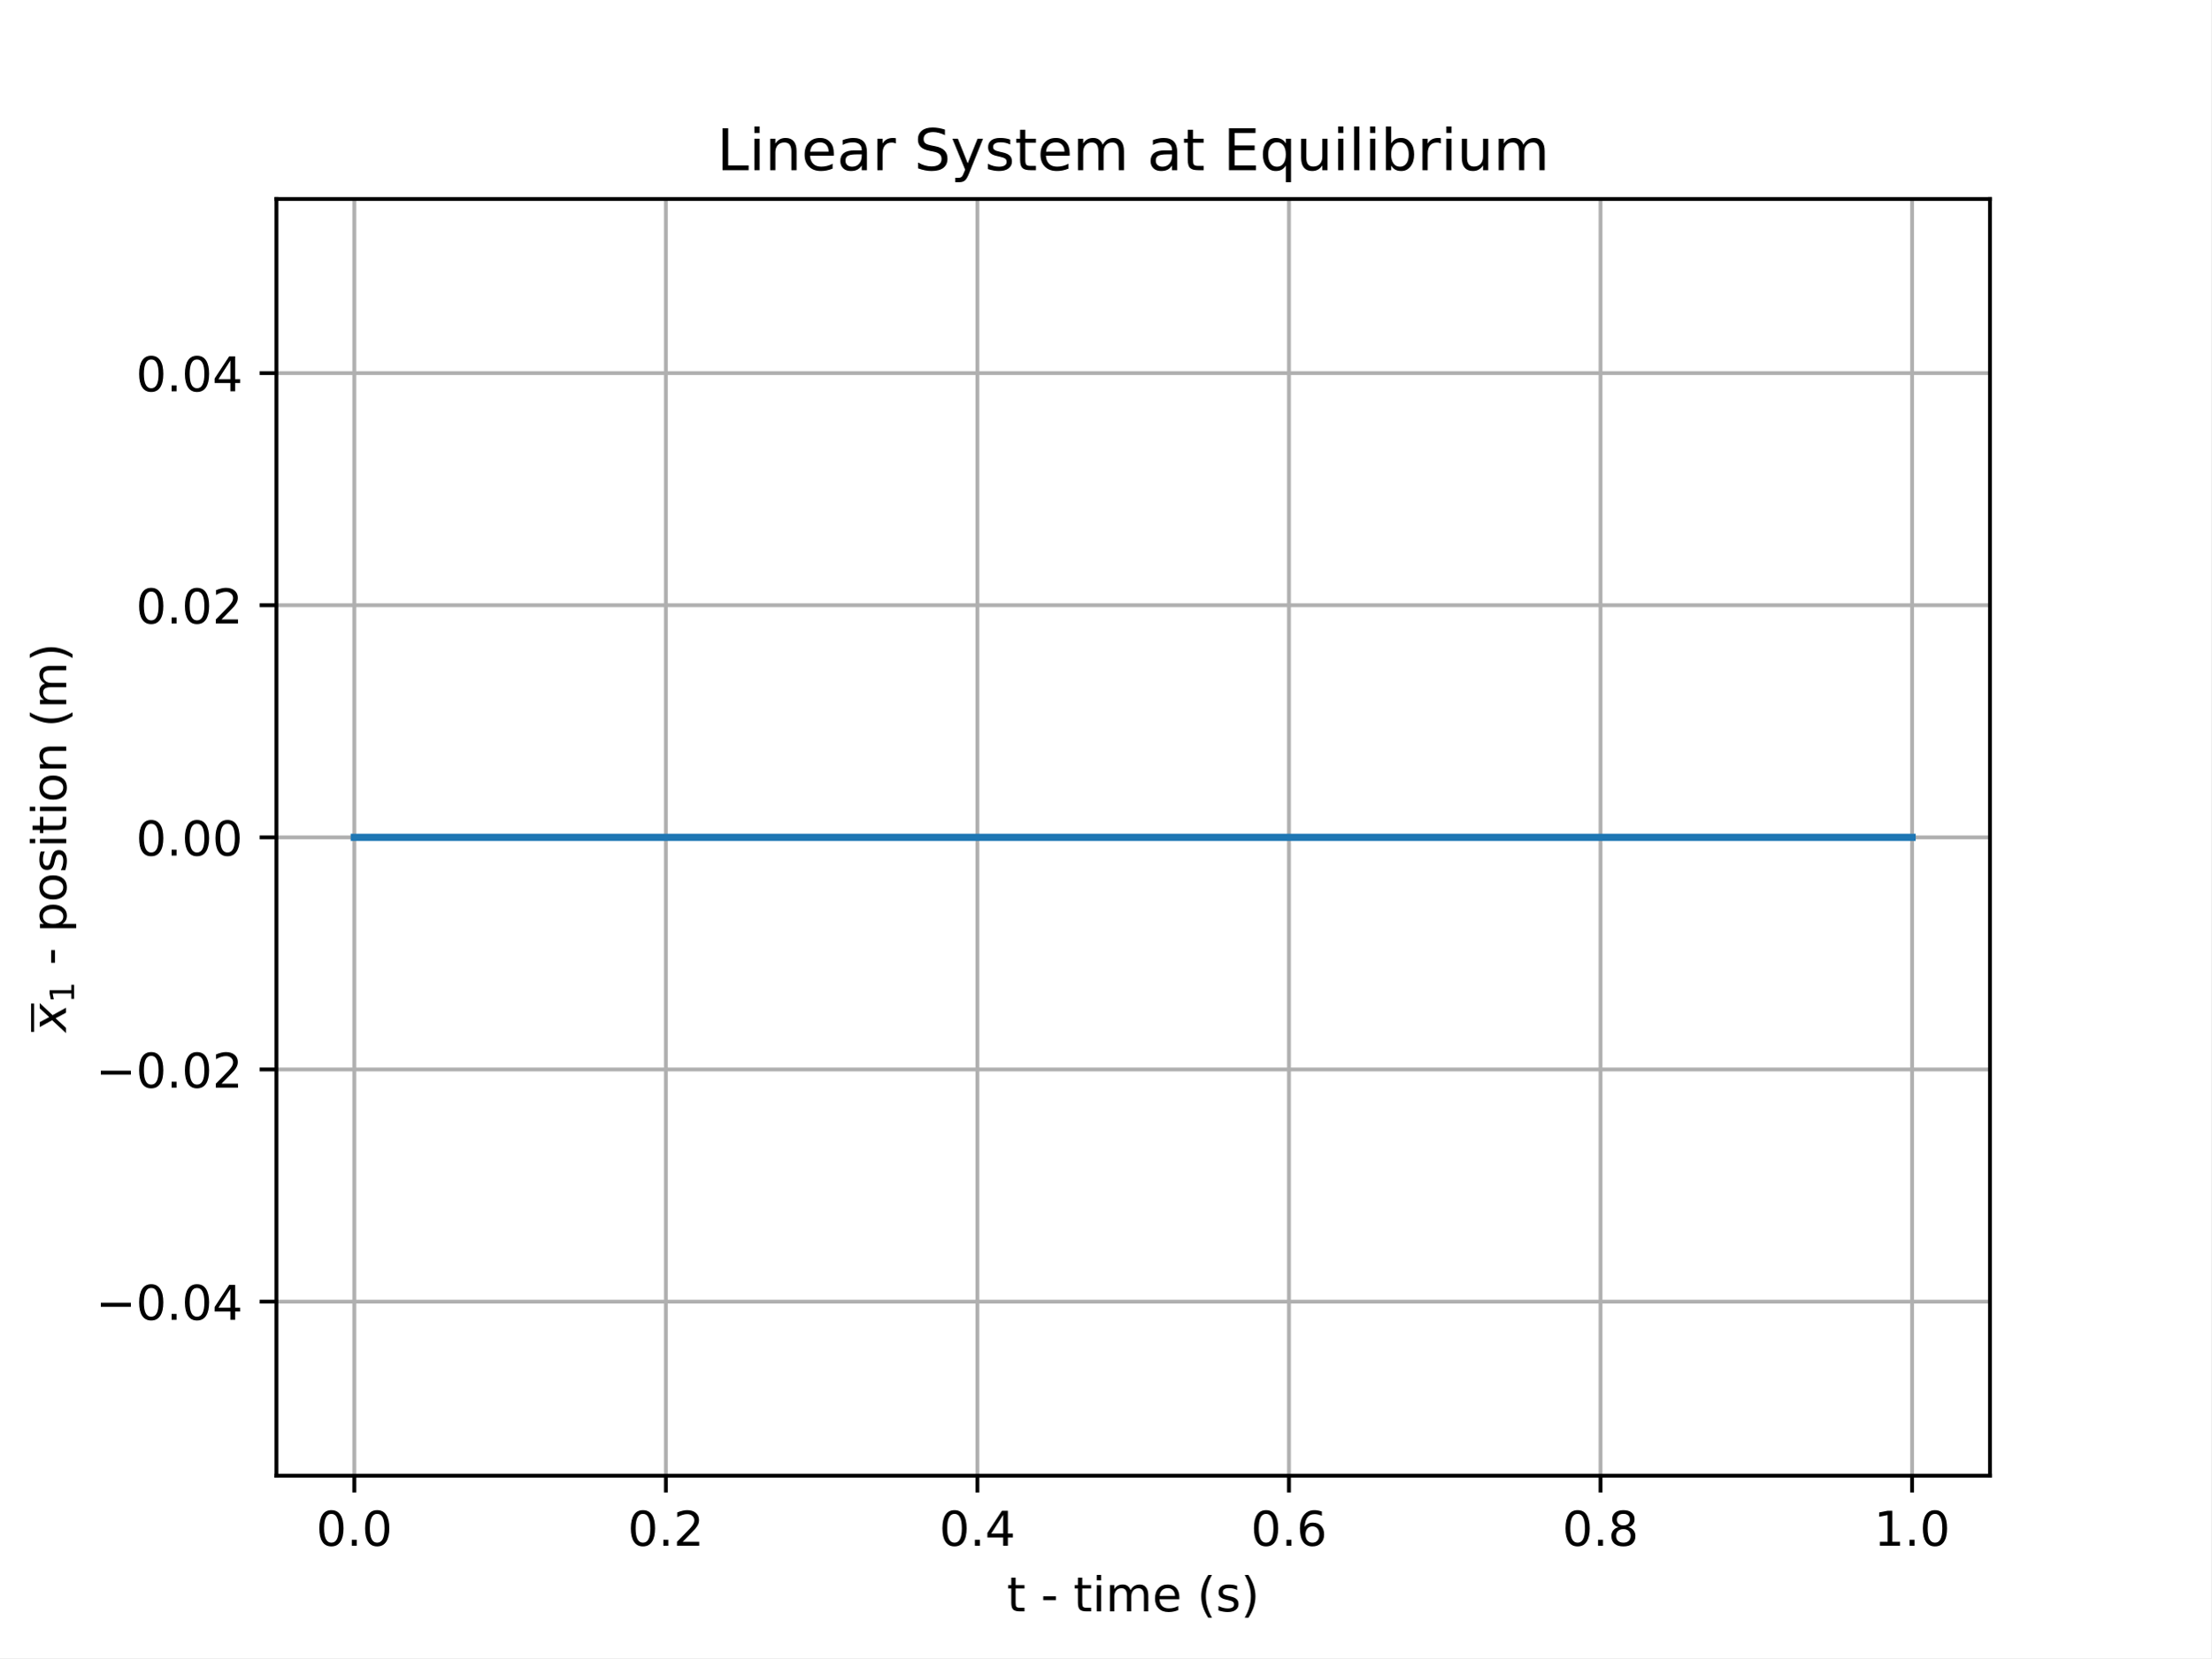
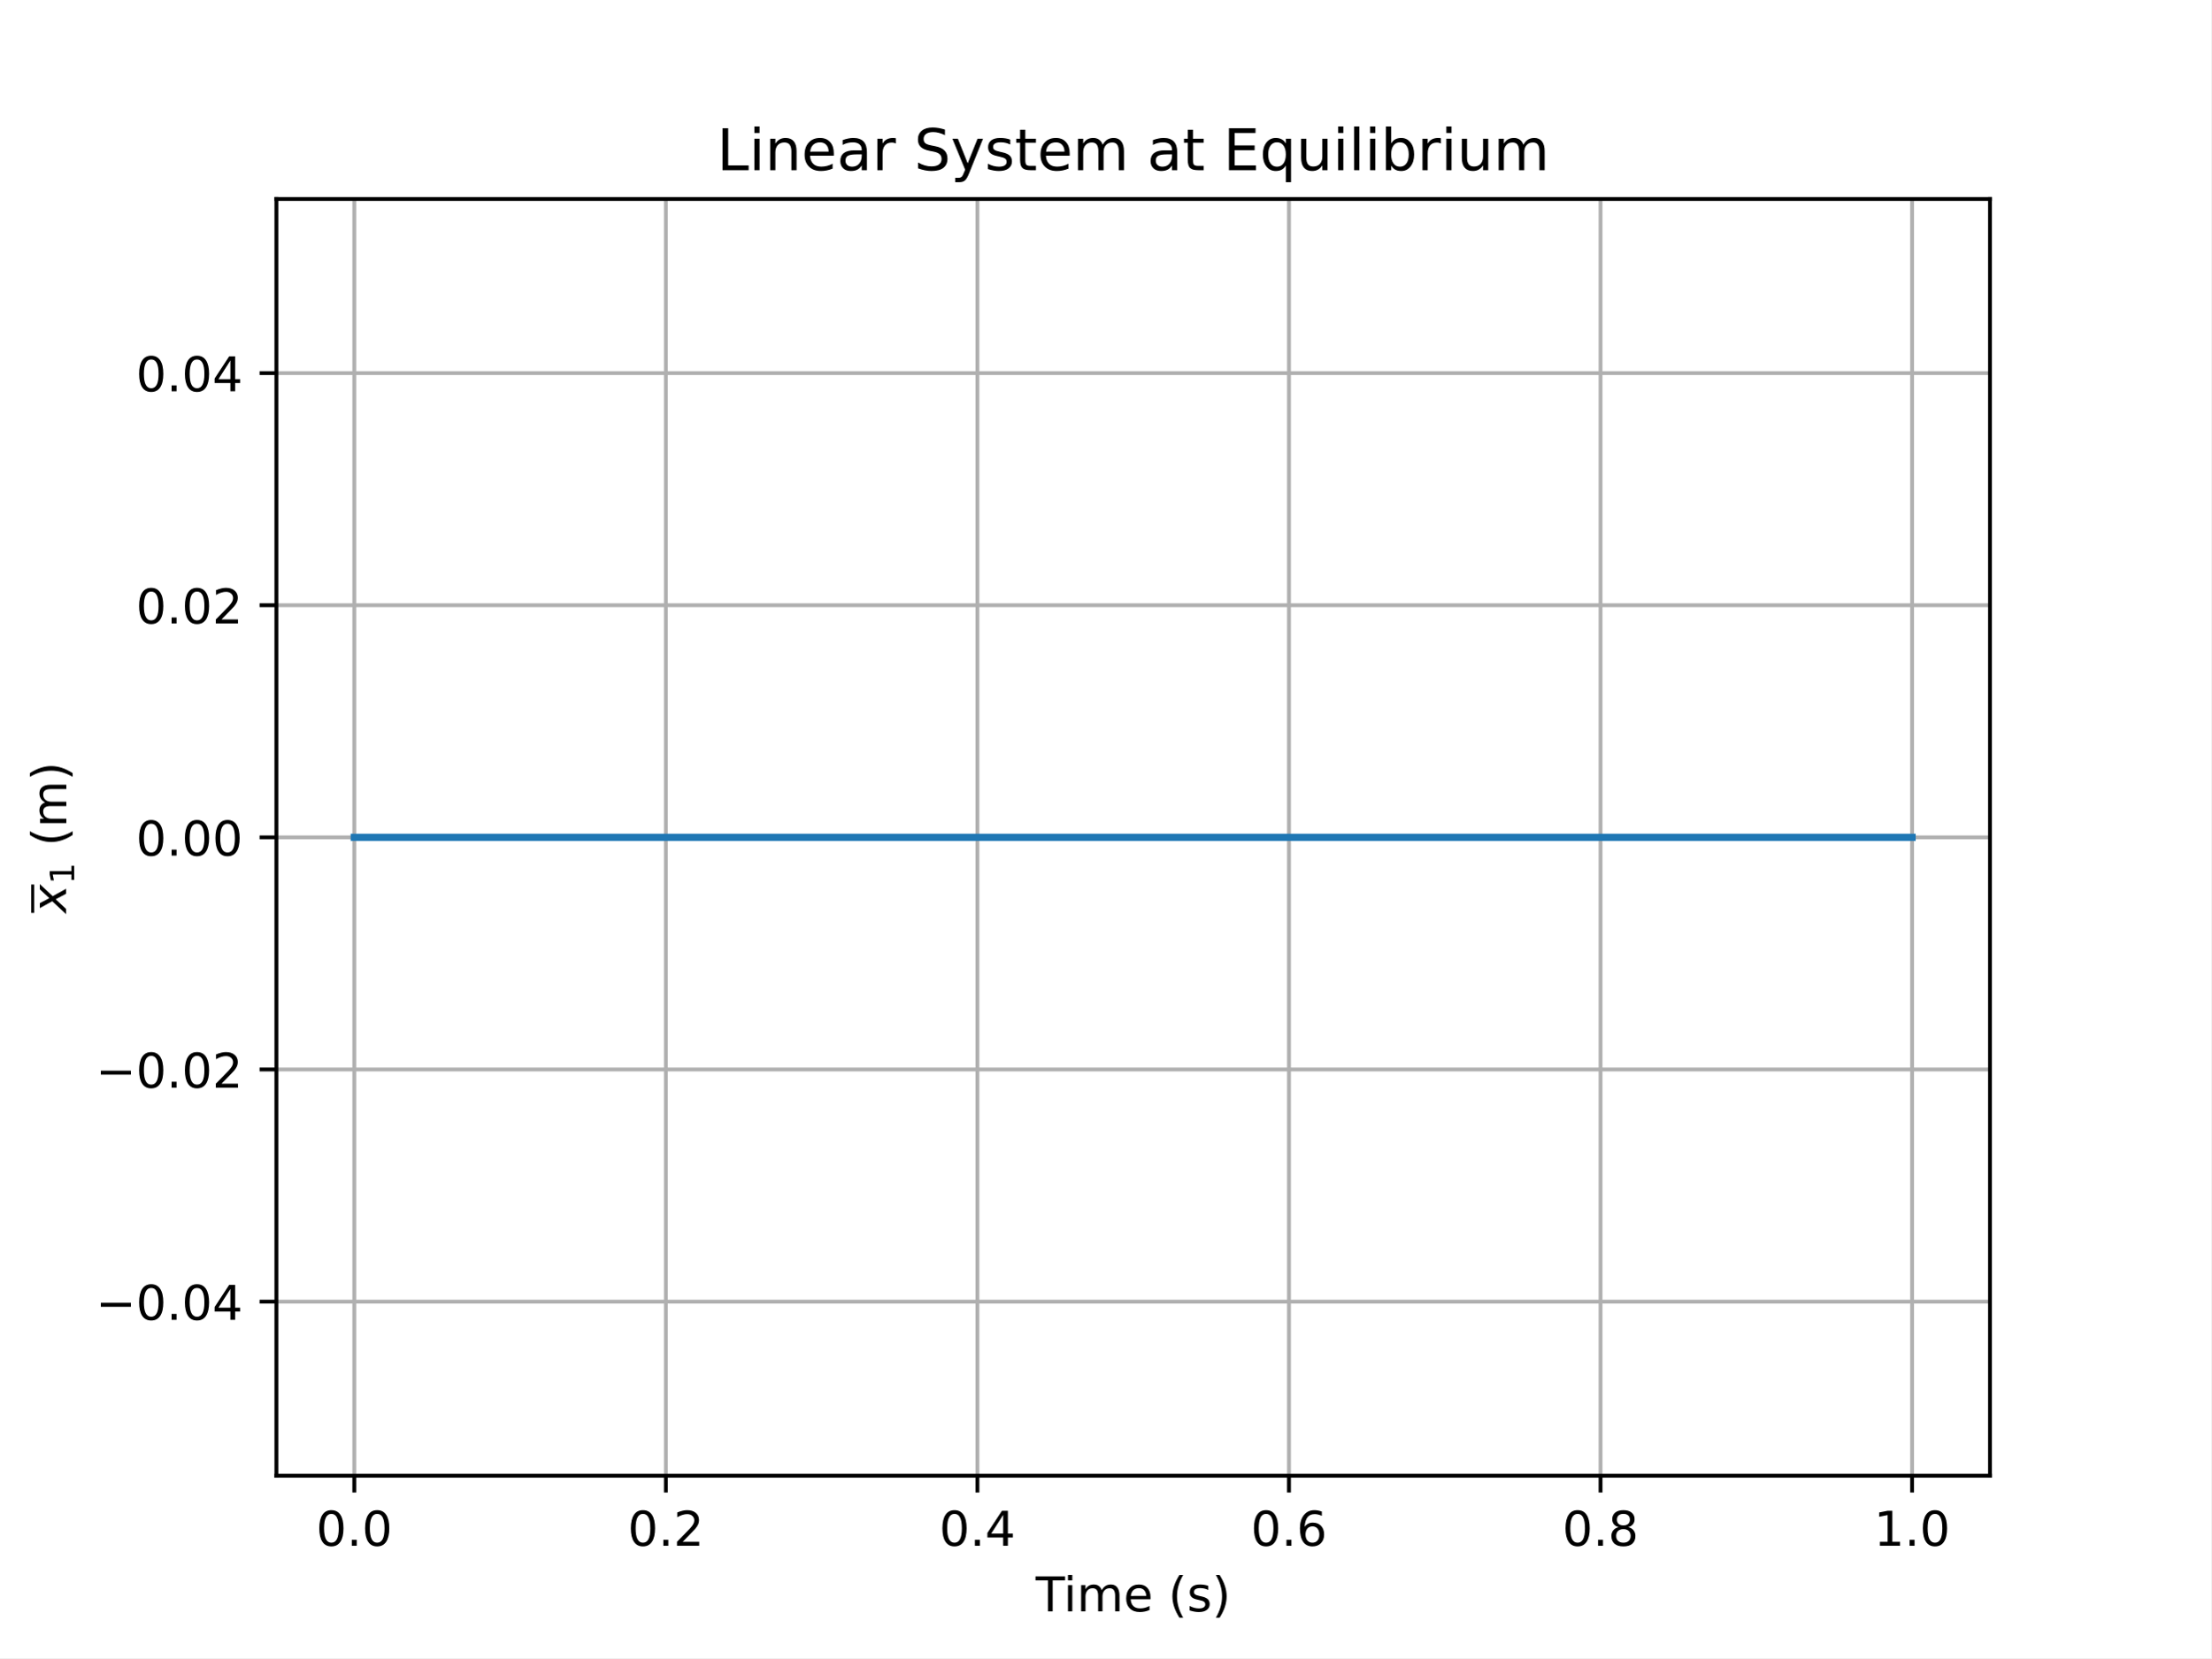
<svg xmlns="http://www.w3.org/2000/svg" xmlns:xlink="http://www.w3.org/1999/xlink" height="345.6pt" version="1.1" viewBox="0 0 460.8 345.6" width="460.8pt">
  <defs>
    <style type="text/css">*{stroke-linecap:butt;stroke-linejoin:round;}</style>
  </defs>
  <g id="figure_1">
    <g id="patch_1">
      <path d="M 0 345.6  L 460.8 345.6  L 460.8 0  L 0 0  z " style="fill:#ffffff;" />
    </g>
    <g id="axes_1">
      <g id="patch_2">
        <path d="M 57.6 307.584  L 414.72 307.584  L 414.72 41.472  L 57.6 41.472  z " style="fill:#ffffff;" />
      </g>
      <g id="matplotlib.axis_1">
        <g id="xtick_1">
          <g id="line2d_1">
-             <path clip-path="url(#p0c58d7a979)" d="M 73.833 307.584  L 73.833 41.472  " style="fill:none;stroke:#b0b0b0;stroke-linecap:square;stroke-width:0.8;" />
+             <path clip-path="url(#p28b29914c0)" d="M 73.833 307.584  L 73.833 41.472  " style="fill:none;stroke:#b0b0b0;stroke-linecap:square;stroke-width:0.8;" />
          </g>
          <g id="line2d_2">
            <defs>
-               <path d="M 0 0  L 0 3.5  " id="m1dbbf22557" style="stroke:#000000;stroke-width:0.8;" />
+               <path d="M 0 0  L 0 3.5  " id="m260906694c" style="stroke:#000000;stroke-width:0.8;" />
            </defs>
            <g>
-               <use style="stroke:#000000;stroke-width:0.8;" x="73.833" xlink:href="#m1dbbf22557" y="307.584" />
+               <use style="stroke:#000000;stroke-width:0.8;" x="73.833" xlink:href="#m260906694c" y="307.584" />
            </g>
          </g>
          <g id="text_1">
            <g transform="translate(65.88116 322.1824)scale(0.1 -0.1)">
              <defs>
                <path d="M 31.781 66.406  Q 24.172 66.406 20.328 58.906  Q 16.5 51.422 16.5 36.375  Q 16.5 21.391 20.328 13.891  Q 24.172 6.391 31.781 6.391  Q 39.453 6.391 43.281 13.891  Q 47.125 21.391 47.125 36.375  Q 47.125 51.422 43.281 58.906  Q 39.453 66.406 31.781 66.406  z M 31.781 74.219  Q 44.047 74.219 50.516 64.516  Q 56.984 54.828 56.984 36.375  Q 56.984 17.969 50.516 8.266  Q 44.047 -1.422 31.781 -1.422  Q 19.531 -1.422 13.062 8.266  Q 6.594 17.969 6.594 36.375  Q 6.594 54.828 13.062 64.516  Q 19.531 74.219 31.781 74.219  z " id="DejaVuSans-48" />
                <path d="M 10.688 12.406  L 21 12.406  L 21 0  L 10.688 0  z " id="DejaVuSans-46" />
              </defs>
              <use xlink:href="#DejaVuSans-48" />
              <use x="63.623" xlink:href="#DejaVuSans-46" />
              <use x="95.41" xlink:href="#DejaVuSans-48" />
            </g>
          </g>
        </g>
        <g id="xtick_2">
          <g id="line2d_3">
-             <path clip-path="url(#p0c58d7a979)" d="M 138.764 307.584  L 138.764 41.472  " style="fill:none;stroke:#b0b0b0;stroke-linecap:square;stroke-width:0.8;" />
+             <path clip-path="url(#p28b29914c0)" d="M 138.764 307.584  L 138.764 41.472  " style="fill:none;stroke:#b0b0b0;stroke-linecap:square;stroke-width:0.8;" />
          </g>
          <g id="line2d_4">
            <g>
-               <use style="stroke:#000000;stroke-width:0.8;" x="138.764" xlink:href="#m1dbbf22557" y="307.584" />
+               <use style="stroke:#000000;stroke-width:0.8;" x="138.764" xlink:href="#m260906694c" y="307.584" />
            </g>
          </g>
          <g id="text_2">
            <g transform="translate(130.8121 322.1824)scale(0.1 -0.1)">
              <defs>
                <path d="M 19.188 8.297  L 53.609 8.297  L 53.609 0  L 7.328 0  L 7.328 8.297  Q 12.938 14.109 22.625 23.891  Q 32.328 33.688 34.812 36.531  Q 39.547 41.844 41.422 45.531  Q 43.312 49.219 43.312 52.781  Q 43.312 58.594 39.234 62.25  Q 35.156 65.922 28.609 65.922  Q 23.969 65.922 18.812 64.312  Q 13.672 62.703 7.812 59.422  L 7.812 69.391  Q 13.766 71.781 18.938 73  Q 24.125 74.219 28.422 74.219  Q 39.75 74.219 46.484 68.547  Q 53.219 62.891 53.219 53.422  Q 53.219 48.922 51.531 44.891  Q 49.859 40.875 45.406 35.406  Q 44.188 33.984 37.641 27.219  Q 31.109 20.453 19.188 8.297  z " id="DejaVuSans-50" />
              </defs>
              <use xlink:href="#DejaVuSans-48" />
              <use x="63.623" xlink:href="#DejaVuSans-46" />
              <use x="95.41" xlink:href="#DejaVuSans-50" />
            </g>
          </g>
        </g>
        <g id="xtick_3">
          <g id="line2d_5">
-             <path clip-path="url(#p0c58d7a979)" d="M 203.695 307.584  L 203.695 41.472  " style="fill:none;stroke:#b0b0b0;stroke-linecap:square;stroke-width:0.8;" />
+             <path clip-path="url(#p28b29914c0)" d="M 203.695 307.584  L 203.695 41.472  " style="fill:none;stroke:#b0b0b0;stroke-linecap:square;stroke-width:0.8;" />
          </g>
          <g id="line2d_6">
            <g>
-               <use style="stroke:#000000;stroke-width:0.8;" x="203.695" xlink:href="#m1dbbf22557" y="307.584" />
+               <use style="stroke:#000000;stroke-width:0.8;" x="203.695" xlink:href="#m260906694c" y="307.584" />
            </g>
          </g>
          <g id="text_3">
            <g transform="translate(195.743 322.1824)scale(0.1 -0.1)">
              <defs>
                <path d="M 37.797 64.312  L 12.891 25.391  L 37.797 25.391  z M 35.203 72.906  L 47.609 72.906  L 47.609 25.391  L 58.016 25.391  L 58.016 17.188  L 47.609 17.188  L 47.609 0  L 37.797 0  L 37.797 17.188  L 4.891 17.188  L 4.891 26.703  z " id="DejaVuSans-52" />
              </defs>
              <use xlink:href="#DejaVuSans-48" />
              <use x="63.623" xlink:href="#DejaVuSans-46" />
              <use x="95.41" xlink:href="#DejaVuSans-52" />
            </g>
          </g>
        </g>
        <g id="xtick_4">
          <g id="line2d_7">
-             <path clip-path="url(#p0c58d7a979)" d="M 268.625 307.584  L 268.625 41.472  " style="fill:none;stroke:#b0b0b0;stroke-linecap:square;stroke-width:0.8;" />
+             <path clip-path="url(#p28b29914c0)" d="M 268.625 307.584  L 268.625 41.472  " style="fill:none;stroke:#b0b0b0;stroke-linecap:square;stroke-width:0.8;" />
          </g>
          <g id="line2d_8">
            <g>
-               <use style="stroke:#000000;stroke-width:0.8;" x="268.625" xlink:href="#m1dbbf22557" y="307.584" />
+               <use style="stroke:#000000;stroke-width:0.8;" x="268.625" xlink:href="#m260906694c" y="307.584" />
            </g>
          </g>
          <g id="text_4">
            <g transform="translate(260.6739 322.1824)scale(0.1 -0.1)">
              <defs>
                <path d="M 33.016 40.375  Q 26.375 40.375 22.484 35.828  Q 18.609 31.297 18.609 23.391  Q 18.609 15.531 22.484 10.953  Q 26.375 6.391 33.016 6.391  Q 39.656 6.391 43.531 10.953  Q 47.406 15.531 47.406 23.391  Q 47.406 31.297 43.531 35.828  Q 39.656 40.375 33.016 40.375  z M 52.594 71.297  L 52.594 62.312  Q 48.875 64.062 45.094 64.984  Q 41.312 65.922 37.594 65.922  Q 27.828 65.922 22.672 59.328  Q 17.531 52.734 16.797 39.406  Q 19.672 43.656 24.016 45.922  Q 28.375 48.188 33.594 48.188  Q 44.578 48.188 50.953 41.516  Q 57.328 34.859 57.328 23.391  Q 57.328 12.156 50.688 5.359  Q 44.047 -1.422 33.016 -1.422  Q 20.359 -1.422 13.672 8.266  Q 6.984 17.969 6.984 36.375  Q 6.984 53.656 15.188 63.938  Q 23.391 74.219 37.203 74.219  Q 40.922 74.219 44.703 73.484  Q 48.484 72.75 52.594 71.297  z " id="DejaVuSans-54" />
              </defs>
              <use xlink:href="#DejaVuSans-48" />
              <use x="63.623" xlink:href="#DejaVuSans-46" />
              <use x="95.41" xlink:href="#DejaVuSans-54" />
            </g>
          </g>
        </g>
        <g id="xtick_5">
          <g id="line2d_9">
-             <path clip-path="url(#p0c58d7a979)" d="M 333.556 307.584  L 333.556 41.472  " style="fill:none;stroke:#b0b0b0;stroke-linecap:square;stroke-width:0.8;" />
+             <path clip-path="url(#p28b29914c0)" d="M 333.556 307.584  L 333.556 41.472  " style="fill:none;stroke:#b0b0b0;stroke-linecap:square;stroke-width:0.8;" />
          </g>
          <g id="line2d_10">
            <g>
-               <use style="stroke:#000000;stroke-width:0.8;" x="333.556" xlink:href="#m1dbbf22557" y="307.584" />
+               <use style="stroke:#000000;stroke-width:0.8;" x="333.556" xlink:href="#m260906694c" y="307.584" />
            </g>
          </g>
          <g id="text_5">
            <g transform="translate(325.6048 322.1824)scale(0.1 -0.1)">
              <defs>
                <path d="M 31.781 34.625  Q 24.75 34.625 20.719 30.859  Q 16.703 27.094 16.703 20.516  Q 16.703 13.922 20.719 10.156  Q 24.75 6.391 31.781 6.391  Q 38.812 6.391 42.859 10.172  Q 46.922 13.969 46.922 20.516  Q 46.922 27.094 42.891 30.859  Q 38.875 34.625 31.781 34.625  z M 21.922 38.812  Q 15.578 40.375 12.031 44.719  Q 8.5 49.078 8.5 55.328  Q 8.5 64.062 14.719 69.141  Q 20.953 74.219 31.781 74.219  Q 42.672 74.219 48.875 69.141  Q 55.078 64.062 55.078 55.328  Q 55.078 49.078 51.531 44.719  Q 48 40.375 41.703 38.812  Q 48.828 37.156 52.797 32.312  Q 56.781 27.484 56.781 20.516  Q 56.781 9.906 50.312 4.234  Q 43.844 -1.422 31.781 -1.422  Q 19.734 -1.422 13.25 4.234  Q 6.781 9.906 6.781 20.516  Q 6.781 27.484 10.781 32.312  Q 14.797 37.156 21.922 38.812  z M 18.312 54.391  Q 18.312 48.734 21.844 45.562  Q 25.391 42.391 31.781 42.391  Q 38.141 42.391 41.719 45.562  Q 45.312 48.734 45.312 54.391  Q 45.312 60.062 41.719 63.234  Q 38.141 66.406 31.781 66.406  Q 25.391 66.406 21.844 63.234  Q 18.312 60.062 18.312 54.391  z " id="DejaVuSans-56" />
              </defs>
              <use xlink:href="#DejaVuSans-48" />
              <use x="63.623" xlink:href="#DejaVuSans-46" />
              <use x="95.41" xlink:href="#DejaVuSans-56" />
            </g>
          </g>
        </g>
        <g id="xtick_6">
          <g id="line2d_11">
-             <path clip-path="url(#p0c58d7a979)" d="M 398.487 307.584  L 398.487 41.472  " style="fill:none;stroke:#b0b0b0;stroke-linecap:square;stroke-width:0.8;" />
+             <path clip-path="url(#p28b29914c0)" d="M 398.487 307.584  L 398.487 41.472  " style="fill:none;stroke:#b0b0b0;stroke-linecap:square;stroke-width:0.8;" />
          </g>
          <g id="line2d_12">
            <g>
-               <use style="stroke:#000000;stroke-width:0.8;" x="398.487" xlink:href="#m1dbbf22557" y="307.584" />
+               <use style="stroke:#000000;stroke-width:0.8;" x="398.487" xlink:href="#m260906694c" y="307.584" />
            </g>
          </g>
          <g id="text_6">
            <g transform="translate(390.5357 322.1824)scale(0.1 -0.1)">
              <defs>
                <path d="M 12.406 8.297  L 28.516 8.297  L 28.516 63.922  L 10.984 60.406  L 10.984 69.391  L 28.422 72.906  L 38.281 72.906  L 38.281 8.297  L 54.391 8.297  L 54.391 0  L 12.406 0  z " id="DejaVuSans-49" />
              </defs>
              <use xlink:href="#DejaVuSans-49" />
              <use x="63.623" xlink:href="#DejaVuSans-46" />
              <use x="95.41" xlink:href="#DejaVuSans-48" />
            </g>
          </g>
        </g>
        <g id="text_7">
-           <g transform="translate(209.8264 335.8606)scale(0.1 -0.1)">
+           <g transform="translate(215.8311 335.8606)scale(0.1 -0.1)">
            <defs>
-               <path d="M 18.312 70.219  L 18.312 54.688  L 36.812 54.688  L 36.812 47.703  L 18.312 47.703  L 18.312 18.016  Q 18.312 11.328 20.141 9.422  Q 21.969 7.516 27.594 7.516  L 36.812 7.516  L 36.812 0  L 27.594 0  Q 17.188 0 13.234 3.875  Q 9.281 7.766 9.281 18.016  L 9.281 47.703  L 2.688 47.703  L 2.688 54.688  L 9.281 54.688  L 9.281 70.219  z " id="DejaVuSans-116" />
-               <path id="DejaVuSans-32" />
-               <path d="M 4.891 31.391  L 31.203 31.391  L 31.203 23.391  L 4.891 23.391  z " id="DejaVuSans-45" />
+               <path d="M -0.297 72.906  L 61.375 72.906  L 61.375 64.594  L 35.5 64.594  L 35.5 0  L 25.594 0  L 25.594 64.594  L -0.297 64.594  z " id="DejaVuSans-84" />
              <path d="M 9.422 54.688  L 18.406 54.688  L 18.406 0  L 9.422 0  z M 9.422 75.984  L 18.406 75.984  L 18.406 64.594  L 9.422 64.594  z " id="DejaVuSans-105" />
              <path d="M 52 44.188  Q 55.375 50.25 60.062 53.125  Q 64.75 56 71.094 56  Q 79.641 56 84.281 50.016  Q 88.922 44.047 88.922 33.016  L 88.922 0  L 79.891 0  L 79.891 32.719  Q 79.891 40.578 77.094 44.375  Q 74.312 48.188 68.609 48.188  Q 61.625 48.188 57.562 43.547  Q 53.516 38.922 53.516 30.906  L 53.516 0  L 44.484 0  L 44.484 32.719  Q 44.484 40.625 41.703 44.406  Q 38.922 48.188 33.109 48.188  Q 26.219 48.188 22.156 43.531  Q 18.109 38.875 18.109 30.906  L 18.109 0  L 9.078 0  L 9.078 54.688  L 18.109 54.688  L 18.109 46.188  Q 21.188 51.219 25.484 53.609  Q 29.781 56 35.688 56  Q 41.656 56 45.828 52.969  Q 50 49.953 52 44.188  z " id="DejaVuSans-109" />
              <path d="M 56.203 29.594  L 56.203 25.203  L 14.891 25.203  Q 15.484 15.922 20.484 11.062  Q 25.484 6.203 34.422 6.203  Q 39.594 6.203 44.453 7.469  Q 49.312 8.734 54.109 11.281  L 54.109 2.781  Q 49.266 0.734 44.188 -0.344  Q 39.109 -1.422 33.891 -1.422  Q 20.797 -1.422 13.156 6.188  Q 5.516 13.812 5.516 26.812  Q 5.516 40.234 12.766 48.109  Q 20.016 56 32.328 56  Q 43.359 56 49.781 48.891  Q 56.203 41.797 56.203 29.594  z M 47.219 32.234  Q 47.125 39.594 43.094 43.984  Q 39.062 48.391 32.422 48.391  Q 24.906 48.391 20.391 44.141  Q 15.875 39.891 15.188 32.172  z " id="DejaVuSans-101" />
+               <path id="DejaVuSans-32" />
              <path d="M 31 75.875  Q 24.469 64.656 21.281 53.656  Q 18.109 42.672 18.109 31.391  Q 18.109 20.125 21.312 9.062  Q 24.516 -2 31 -13.188  L 23.188 -13.188  Q 15.875 -1.703 12.234 9.375  Q 8.594 20.453 8.594 31.391  Q 8.594 42.281 12.203 53.312  Q 15.828 64.359 23.188 75.875  z " id="DejaVuSans-40" />
              <path d="M 44.281 53.078  L 44.281 44.578  Q 40.484 46.531 36.375 47.5  Q 32.281 48.484 27.875 48.484  Q 21.188 48.484 17.844 46.438  Q 14.5 44.391 14.5 40.281  Q 14.5 37.156 16.891 35.375  Q 19.281 33.594 26.516 31.984  L 29.594 31.297  Q 39.156 29.25 43.188 25.516  Q 47.219 21.781 47.219 15.094  Q 47.219 7.469 41.188 3.016  Q 35.156 -1.422 24.609 -1.422  Q 20.219 -1.422 15.453 -0.562  Q 10.688 0.297 5.422 2  L 5.422 11.281  Q 10.406 8.688 15.234 7.391  Q 20.062 6.109 24.812 6.109  Q 31.156 6.109 34.562 8.281  Q 37.984 10.453 37.984 14.406  Q 37.984 18.062 35.516 20.016  Q 33.062 21.969 24.703 23.781  L 21.578 24.516  Q 13.234 26.266 9.516 29.906  Q 5.812 33.547 5.812 39.891  Q 5.812 47.609 11.281 51.797  Q 16.75 56 26.812 56  Q 31.781 56 36.172 55.266  Q 40.578 54.547 44.281 53.078  z " id="DejaVuSans-115" />
              <path d="M 8.016 75.875  L 15.828 75.875  Q 23.141 64.359 26.781 53.312  Q 30.422 42.281 30.422 31.391  Q 30.422 20.453 26.781 9.375  Q 23.141 -1.703 15.828 -13.188  L 8.016 -13.188  Q 14.5 -2 17.703 9.062  Q 20.906 20.125 20.906 31.391  Q 20.906 42.672 17.703 53.656  Q 14.5 64.656 8.016 75.875  z " id="DejaVuSans-41" />
            </defs>
-             <use xlink:href="#DejaVuSans-116" />
-             <use x="39.209" xlink:href="#DejaVuSans-32" />
-             <use x="70.996" xlink:href="#DejaVuSans-45" />
-             <use x="107.08" xlink:href="#DejaVuSans-32" />
-             <use x="138.867" xlink:href="#DejaVuSans-116" />
-             <use x="178.076" xlink:href="#DejaVuSans-105" />
-             <use x="205.859" xlink:href="#DejaVuSans-109" />
-             <use x="303.271" xlink:href="#DejaVuSans-101" />
-             <use x="364.795" xlink:href="#DejaVuSans-32" />
-             <use x="396.582" xlink:href="#DejaVuSans-40" />
-             <use x="435.596" xlink:href="#DejaVuSans-115" />
-             <use x="487.695" xlink:href="#DejaVuSans-41" />
+             <use xlink:href="#DejaVuSans-84" />
+             <use x="57.959" xlink:href="#DejaVuSans-105" />
+             <use x="85.742" xlink:href="#DejaVuSans-109" />
+             <use x="183.154" xlink:href="#DejaVuSans-101" />
+             <use x="244.678" xlink:href="#DejaVuSans-32" />
+             <use x="276.465" xlink:href="#DejaVuSans-40" />
+             <use x="315.479" xlink:href="#DejaVuSans-115" />
+             <use x="367.578" xlink:href="#DejaVuSans-41" />
          </g>
        </g>
      </g>
      <g id="matplotlib.axis_2">
        <g id="ytick_1">
          <g id="line2d_13">
-             <path clip-path="url(#p0c58d7a979)" d="M 57.6 271.296  L 414.72 271.296  " style="fill:none;stroke:#b0b0b0;stroke-linecap:square;stroke-width:0.8;" />
+             <path clip-path="url(#p28b29914c0)" d="M 57.6 271.296  L 414.72 271.296  " style="fill:none;stroke:#b0b0b0;stroke-linecap:square;stroke-width:0.8;" />
          </g>
          <g id="line2d_14">
            <defs>
-               <path d="M 0 0  L -3.5 0  " id="m41f42e3d8a" style="stroke:#000000;stroke-width:0.8;" />
+               <path d="M 0 0  L -3.5 0  " id="m5402ee6b26" style="stroke:#000000;stroke-width:0.8;" />
            </defs>
            <g>
-               <use style="stroke:#000000;stroke-width:0.8;" x="57.6" xlink:href="#m41f42e3d8a" y="271.296" />
+               <use style="stroke:#000000;stroke-width:0.8;" x="57.6" xlink:href="#m5402ee6b26" y="271.296" />
            </g>
          </g>
          <g id="text_8">
            <g transform="translate(19.95469 275.0952)scale(0.1 -0.1)">
              <defs>
                <path d="M 10.594 35.5  L 73.188 35.5  L 73.188 27.203  L 10.594 27.203  z " id="DejaVuSans-8722" />
              </defs>
              <use xlink:href="#DejaVuSans-8722" />
              <use x="83.789" xlink:href="#DejaVuSans-48" />
              <use x="147.412" xlink:href="#DejaVuSans-46" />
              <use x="179.199" xlink:href="#DejaVuSans-48" />
              <use x="242.822" xlink:href="#DejaVuSans-52" />
            </g>
          </g>
        </g>
        <g id="ytick_2">
          <g id="line2d_15">
-             <path clip-path="url(#p0c58d7a979)" d="M 57.6 222.912  L 414.72 222.912  " style="fill:none;stroke:#b0b0b0;stroke-linecap:square;stroke-width:0.8;" />
+             <path clip-path="url(#p28b29914c0)" d="M 57.6 222.912  L 414.72 222.912  " style="fill:none;stroke:#b0b0b0;stroke-linecap:square;stroke-width:0.8;" />
          </g>
          <g id="line2d_16">
            <g>
-               <use style="stroke:#000000;stroke-width:0.8;" x="57.6" xlink:href="#m41f42e3d8a" y="222.912" />
+               <use style="stroke:#000000;stroke-width:0.8;" x="57.6" xlink:href="#m5402ee6b26" y="222.912" />
            </g>
          </g>
          <g id="text_9">
            <g transform="translate(19.95469 226.7112)scale(0.1 -0.1)">
              <use xlink:href="#DejaVuSans-8722" />
              <use x="83.789" xlink:href="#DejaVuSans-48" />
              <use x="147.412" xlink:href="#DejaVuSans-46" />
              <use x="179.199" xlink:href="#DejaVuSans-48" />
              <use x="242.822" xlink:href="#DejaVuSans-50" />
            </g>
          </g>
        </g>
        <g id="ytick_3">
          <g id="line2d_17">
-             <path clip-path="url(#p0c58d7a979)" d="M 57.6 174.528  L 414.72 174.528  " style="fill:none;stroke:#b0b0b0;stroke-linecap:square;stroke-width:0.8;" />
+             <path clip-path="url(#p28b29914c0)" d="M 57.6 174.528  L 414.72 174.528  " style="fill:none;stroke:#b0b0b0;stroke-linecap:square;stroke-width:0.8;" />
          </g>
          <g id="line2d_18">
            <g>
-               <use style="stroke:#000000;stroke-width:0.8;" x="57.6" xlink:href="#m41f42e3d8a" y="174.528" />
+               <use style="stroke:#000000;stroke-width:0.8;" x="57.6" xlink:href="#m5402ee6b26" y="174.528" />
            </g>
          </g>
          <g id="text_10">
            <g transform="translate(28.33438 178.3272)scale(0.1 -0.1)">
              <use xlink:href="#DejaVuSans-48" />
              <use x="63.623" xlink:href="#DejaVuSans-46" />
              <use x="95.41" xlink:href="#DejaVuSans-48" />
              <use x="159.033" xlink:href="#DejaVuSans-48" />
            </g>
          </g>
        </g>
        <g id="ytick_4">
          <g id="line2d_19">
-             <path clip-path="url(#p0c58d7a979)" d="M 57.6 126.144  L 414.72 126.144  " style="fill:none;stroke:#b0b0b0;stroke-linecap:square;stroke-width:0.8;" />
+             <path clip-path="url(#p28b29914c0)" d="M 57.6 126.144  L 414.72 126.144  " style="fill:none;stroke:#b0b0b0;stroke-linecap:square;stroke-width:0.8;" />
          </g>
          <g id="line2d_20">
            <g>
-               <use style="stroke:#000000;stroke-width:0.8;" x="57.6" xlink:href="#m41f42e3d8a" y="126.144" />
+               <use style="stroke:#000000;stroke-width:0.8;" x="57.6" xlink:href="#m5402ee6b26" y="126.144" />
            </g>
          </g>
          <g id="text_11">
            <g transform="translate(28.33438 129.9432)scale(0.1 -0.1)">
              <use xlink:href="#DejaVuSans-48" />
              <use x="63.623" xlink:href="#DejaVuSans-46" />
              <use x="95.41" xlink:href="#DejaVuSans-48" />
              <use x="159.033" xlink:href="#DejaVuSans-50" />
            </g>
          </g>
        </g>
        <g id="ytick_5">
          <g id="line2d_21">
-             <path clip-path="url(#p0c58d7a979)" d="M 57.6 77.76  L 414.72 77.76  " style="fill:none;stroke:#b0b0b0;stroke-linecap:square;stroke-width:0.8;" />
+             <path clip-path="url(#p28b29914c0)" d="M 57.6 77.76  L 414.72 77.76  " style="fill:none;stroke:#b0b0b0;stroke-linecap:square;stroke-width:0.8;" />
          </g>
          <g id="line2d_22">
            <g>
-               <use style="stroke:#000000;stroke-width:0.8;" x="57.6" xlink:href="#m41f42e3d8a" y="77.76" />
+               <use style="stroke:#000000;stroke-width:0.8;" x="57.6" xlink:href="#m5402ee6b26" y="77.76" />
            </g>
          </g>
          <g id="text_12">
            <g transform="translate(28.33438 81.55922)scale(0.1 -0.1)">
              <use xlink:href="#DejaVuSans-48" />
              <use x="63.623" xlink:href="#DejaVuSans-46" />
              <use x="95.41" xlink:href="#DejaVuSans-48" />
              <use x="159.033" xlink:href="#DejaVuSans-52" />
            </g>
          </g>
        </g>
        <g id="text_13">
-           <g transform="translate(13.85469 215.078)rotate(-90)scale(0.1 -0.1)">
+           <g transform="translate(13.875 190.278)rotate(-90)scale(0.1 -0.1)">
            <defs>
              <path d="M 60.016 54.688  L 34.906 27.875  L 50.297 0  L 39.984 0  L 28.422 21.688  L 8.297 0  L -2.594 0  L 24.312 28.812  L 10.016 54.688  L 20.312 54.688  L 30.812 34.906  L 49.125 54.688  z " id="DejaVuSans-Oblique-120" />
-               <path d="M 18.109 8.203  L 18.109 -20.797  L 9.078 -20.797  L 9.078 54.688  L 18.109 54.688  L 18.109 46.391  Q 20.953 51.266 25.266 53.625  Q 29.594 56 35.594 56  Q 45.562 56 51.781 48.094  Q 58.016 40.188 58.016 27.297  Q 58.016 14.406 51.781 6.484  Q 45.562 -1.422 35.594 -1.422  Q 29.594 -1.422 25.266 0.953  Q 20.953 3.328 18.109 8.203  z M 48.688 27.297  Q 48.688 37.203 44.609 42.844  Q 40.531 48.484 33.406 48.484  Q 26.266 48.484 22.188 42.844  Q 18.109 37.203 18.109 27.297  Q 18.109 17.391 22.188 11.75  Q 26.266 6.109 33.406 6.109  Q 40.531 6.109 44.609 11.75  Q 48.688 17.391 48.688 27.297  z " id="DejaVuSans-112" />
-               <path d="M 30.609 48.391  Q 23.391 48.391 19.188 42.75  Q 14.984 37.109 14.984 27.297  Q 14.984 17.484 19.156 11.844  Q 23.344 6.203 30.609 6.203  Q 37.797 6.203 41.984 11.859  Q 46.188 17.531 46.188 27.297  Q 46.188 37.016 41.984 42.703  Q 37.797 48.391 30.609 48.391  z M 30.609 56  Q 42.328 56 49.016 48.375  Q 55.719 40.766 55.719 27.297  Q 55.719 13.875 49.016 6.219  Q 42.328 -1.422 30.609 -1.422  Q 18.844 -1.422 12.172 6.219  Q 5.516 13.875 5.516 27.297  Q 5.516 40.766 12.172 48.375  Q 18.844 56 30.609 56  z " id="DejaVuSans-111" />
-               <path d="M 54.891 33.016  L 54.891 0  L 45.906 0  L 45.906 32.719  Q 45.906 40.484 42.875 44.328  Q 39.844 48.188 33.797 48.188  Q 26.516 48.188 22.312 43.547  Q 18.109 38.922 18.109 30.906  L 18.109 0  L 9.078 0  L 9.078 54.688  L 18.109 54.688  L 18.109 46.188  Q 21.344 51.125 25.703 53.562  Q 30.078 56 35.797 56  Q 45.219 56 50.047 50.172  Q 54.891 44.344 54.891 33.016  z " id="DejaVuSans-110" />
            </defs>
            <use transform="translate(0 1.0625)" xlink:href="#DejaVuSans-Oblique-120" />
            <use transform="translate(60.13672 -15.84375)scale(0.7)" xlink:href="#DejaVuSans-49" />
            <use transform="translate(107.4072 0.5625)" xlink:href="#DejaVuSans-32" />
-             <use transform="translate(139.1943 0.5625)" xlink:href="#DejaVuSans-45" />
-             <use transform="translate(175.2783 0.5625)" xlink:href="#DejaVuSans-32" />
-             <use transform="translate(207.0654 0.5625)" xlink:href="#DejaVuSans-112" />
-             <use transform="translate(270.542 0.5625)" xlink:href="#DejaVuSans-111" />
-             <use transform="translate(331.7236 0.5625)" xlink:href="#DejaVuSans-115" />
-             <use transform="translate(383.8232 0.5625)" xlink:href="#DejaVuSans-105" />
-             <use transform="translate(411.6064 0.5625)" xlink:href="#DejaVuSans-116" />
-             <use transform="translate(450.8154 0.5625)" xlink:href="#DejaVuSans-105" />
-             <use transform="translate(478.5986 0.5625)" xlink:href="#DejaVuSans-111" />
-             <use transform="translate(539.7803 0.5625)" xlink:href="#DejaVuSans-110" />
-             <use transform="translate(603.1592 0.5625)" xlink:href="#DejaVuSans-32" />
-             <use transform="translate(634.9463 0.5625)" xlink:href="#DejaVuSans-40" />
-             <use transform="translate(673.96 0.5625)" xlink:href="#DejaVuSans-109" />
-             <use transform="translate(771.3721 0.5625)" xlink:href="#DejaVuSans-41" />
+             <use transform="translate(139.1943 0.5625)" xlink:href="#DejaVuSans-40" />
+             <use transform="translate(178.208 0.5625)" xlink:href="#DejaVuSans-109" />
+             <use transform="translate(275.6201 0.5625)" xlink:href="#DejaVuSans-41" />
            <path d="M 0 67.5  L 0 73.75  L 59.18 73.75  L 59.18 67.5  L 0 67.5  z " />
          </g>
        </g>
      </g>
      <g id="line2d_23">
-         <path clip-path="url(#p0c58d7a979)" d="M 73.833 174.528  L 398.487 174.528  L 398.487 174.528  " style="fill:none;stroke:#1f77b4;stroke-linecap:square;stroke-width:1.5;" />
+         <path clip-path="url(#p28b29914c0)" d="M 73.833 174.528  L 398.487 174.528  L 398.487 174.528  " style="fill:none;stroke:#1f77b4;stroke-linecap:square;stroke-width:1.5;" />
      </g>
      <g id="patch_3">
        <path d="M 57.6 307.584  L 57.6 41.472  " style="fill:none;stroke:#000000;stroke-linecap:square;stroke-linejoin:miter;stroke-width:0.8;" />
      </g>
      <g id="patch_4">
        <path d="M 414.72 307.584  L 414.72 41.472  " style="fill:none;stroke:#000000;stroke-linecap:square;stroke-linejoin:miter;stroke-width:0.8;" />
      </g>
      <g id="patch_5">
        <path d="M 57.6 307.584  L 414.72 307.584  " style="fill:none;stroke:#000000;stroke-linecap:square;stroke-linejoin:miter;stroke-width:0.8;" />
      </g>
      <g id="patch_6">
        <path d="M 57.6 41.472  L 414.72 41.472  " style="fill:none;stroke:#000000;stroke-linecap:square;stroke-linejoin:miter;stroke-width:0.8;" />
      </g>
      <g id="text_14">
        <g transform="translate(149.3953 35.472)scale(0.12 -0.12)">
          <defs>
            <path d="M 9.812 72.906  L 19.672 72.906  L 19.672 8.297  L 55.172 8.297  L 55.172 0  L 9.812 0  z " id="DejaVuSans-76" />
+             <path d="M 54.891 33.016  L 54.891 0  L 45.906 0  L 45.906 32.719  Q 45.906 40.484 42.875 44.328  Q 39.844 48.188 33.797 48.188  Q 26.516 48.188 22.312 43.547  Q 18.109 38.922 18.109 30.906  L 18.109 0  L 9.078 0  L 9.078 54.688  L 18.109 54.688  L 18.109 46.188  Q 21.344 51.125 25.703 53.562  Q 30.078 56 35.797 56  Q 45.219 56 50.047 50.172  Q 54.891 44.344 54.891 33.016  z " id="DejaVuSans-110" />
            <path d="M 34.281 27.484  Q 23.391 27.484 19.188 25  Q 14.984 22.516 14.984 16.5  Q 14.984 11.719 18.141 8.906  Q 21.297 6.109 26.703 6.109  Q 34.188 6.109 38.703 11.406  Q 43.219 16.703 43.219 25.484  L 43.219 27.484  z M 52.203 31.203  L 52.203 0  L 43.219 0  L 43.219 8.297  Q 40.141 3.328 35.547 0.953  Q 30.953 -1.422 24.312 -1.422  Q 15.922 -1.422 10.953 3.297  Q 6 8.016 6 15.922  Q 6 25.141 12.172 29.828  Q 18.359 34.516 30.609 34.516  L 43.219 34.516  L 43.219 35.406  Q 43.219 41.609 39.141 45  Q 35.062 48.391 27.688 48.391  Q 23 48.391 18.547 47.266  Q 14.109 46.141 10.016 43.891  L 10.016 52.203  Q 14.938 54.109 19.578 55.047  Q 24.219 56 28.609 56  Q 40.484 56 46.344 49.844  Q 52.203 43.703 52.203 31.203  z " id="DejaVuSans-97" />
            <path d="M 41.109 46.297  Q 39.594 47.172 37.812 47.578  Q 36.031 48 33.891 48  Q 26.266 48 22.188 43.047  Q 18.109 38.094 18.109 28.812  L 18.109 0  L 9.078 0  L 9.078 54.688  L 18.109 54.688  L 18.109 46.188  Q 20.953 51.172 25.484 53.578  Q 30.031 56 36.531 56  Q 37.453 56 38.578 55.875  Q 39.703 55.766 41.062 55.516  z " id="DejaVuSans-114" />
            <path d="M 53.516 70.516  L 53.516 60.891  Q 47.906 63.578 42.922 64.891  Q 37.938 66.219 33.297 66.219  Q 25.25 66.219 20.875 63.094  Q 16.5 59.969 16.5 54.203  Q 16.5 49.359 19.406 46.891  Q 22.312 44.438 30.422 42.922  L 36.375 41.703  Q 47.406 39.594 52.656 34.297  Q 57.906 29 57.906 20.125  Q 57.906 9.516 50.797 4.047  Q 43.703 -1.422 29.984 -1.422  Q 24.812 -1.422 18.969 -0.25  Q 13.141 0.922 6.891 3.219  L 6.891 13.375  Q 12.891 10.016 18.656 8.297  Q 24.422 6.594 29.984 6.594  Q 38.422 6.594 43.016 9.906  Q 47.609 13.234 47.609 19.391  Q 47.609 24.75 44.312 27.781  Q 41.016 30.812 33.5 32.328  L 27.484 33.5  Q 16.453 35.688 11.516 40.375  Q 6.594 45.062 6.594 53.422  Q 6.594 63.094 13.406 68.656  Q 20.219 74.219 32.172 74.219  Q 37.312 74.219 42.625 73.281  Q 47.953 72.359 53.516 70.516  z " id="DejaVuSans-83" />
            <path d="M 32.172 -5.078  Q 28.375 -14.844 24.75 -17.812  Q 21.141 -20.797 15.094 -20.797  L 7.906 -20.797  L 7.906 -13.281  L 13.188 -13.281  Q 16.891 -13.281 18.938 -11.516  Q 21 -9.766 23.484 -3.219  L 25.094 0.875  L 2.984 54.688  L 12.5 54.688  L 29.594 11.922  L 46.688 54.688  L 56.203 54.688  z " id="DejaVuSans-121" />
+             <path d="M 18.312 70.219  L 18.312 54.688  L 36.812 54.688  L 36.812 47.703  L 18.312 47.703  L 18.312 18.016  Q 18.312 11.328 20.141 9.422  Q 21.969 7.516 27.594 7.516  L 36.812 7.516  L 36.812 0  L 27.594 0  Q 17.188 0 13.234 3.875  Q 9.281 7.766 9.281 18.016  L 9.281 47.703  L 2.688 47.703  L 2.688 54.688  L 9.281 54.688  L 9.281 70.219  z " id="DejaVuSans-116" />
            <path d="M 9.812 72.906  L 55.906 72.906  L 55.906 64.594  L 19.672 64.594  L 19.672 43.016  L 54.391 43.016  L 54.391 34.719  L 19.672 34.719  L 19.672 8.297  L 56.781 8.297  L 56.781 0  L 9.812 0  z " id="DejaVuSans-69" />
            <path d="M 14.797 27.297  Q 14.797 17.391 18.875 11.75  Q 22.953 6.109 30.078 6.109  Q 37.203 6.109 41.297 11.75  Q 45.406 17.391 45.406 27.297  Q 45.406 37.203 41.297 42.844  Q 37.203 48.484 30.078 48.484  Q 22.953 48.484 18.875 42.844  Q 14.797 37.203 14.797 27.297  z M 45.406 8.203  Q 42.578 3.328 38.25 0.953  Q 33.938 -1.422 27.875 -1.422  Q 17.969 -1.422 11.734 6.484  Q 5.516 14.406 5.516 27.297  Q 5.516 40.188 11.734 48.094  Q 17.969 56 27.875 56  Q 33.938 56 38.25 53.625  Q 42.578 51.266 45.406 46.391  L 45.406 54.688  L 54.391 54.688  L 54.391 -20.797  L 45.406 -20.797  z " id="DejaVuSans-113" />
            <path d="M 8.5 21.578  L 8.5 54.688  L 17.484 54.688  L 17.484 21.922  Q 17.484 14.156 20.5 10.266  Q 23.531 6.391 29.594 6.391  Q 36.859 6.391 41.078 11.031  Q 45.312 15.672 45.312 23.688  L 45.312 54.688  L 54.297 54.688  L 54.297 0  L 45.312 0  L 45.312 8.406  Q 42.047 3.422 37.719 1  Q 33.406 -1.422 27.688 -1.422  Q 18.266 -1.422 13.375 4.438  Q 8.5 10.297 8.5 21.578  z M 31.109 56  z " id="DejaVuSans-117" />
            <path d="M 9.422 75.984  L 18.406 75.984  L 18.406 0  L 9.422 0  z " id="DejaVuSans-108" />
            <path d="M 48.688 27.297  Q 48.688 37.203 44.609 42.844  Q 40.531 48.484 33.406 48.484  Q 26.266 48.484 22.188 42.844  Q 18.109 37.203 18.109 27.297  Q 18.109 17.391 22.188 11.75  Q 26.266 6.109 33.406 6.109  Q 40.531 6.109 44.609 11.75  Q 48.688 17.391 48.688 27.297  z M 18.109 46.391  Q 20.953 51.266 25.266 53.625  Q 29.594 56 35.594 56  Q 45.562 56 51.781 48.094  Q 58.016 40.188 58.016 27.297  Q 58.016 14.406 51.781 6.484  Q 45.562 -1.422 35.594 -1.422  Q 29.594 -1.422 25.266 0.953  Q 20.953 3.328 18.109 8.203  L 18.109 0  L 9.078 0  L 9.078 75.984  L 18.109 75.984  z " id="DejaVuSans-98" />
          </defs>
          <use xlink:href="#DejaVuSans-76" />
          <use x="55.713" xlink:href="#DejaVuSans-105" />
          <use x="83.496" xlink:href="#DejaVuSans-110" />
          <use x="146.875" xlink:href="#DejaVuSans-101" />
          <use x="208.398" xlink:href="#DejaVuSans-97" />
          <use x="269.678" xlink:href="#DejaVuSans-114" />
          <use x="310.791" xlink:href="#DejaVuSans-32" />
          <use x="342.578" xlink:href="#DejaVuSans-83" />
          <use x="406.055" xlink:href="#DejaVuSans-121" />
          <use x="465.234" xlink:href="#DejaVuSans-115" />
          <use x="517.334" xlink:href="#DejaVuSans-116" />
          <use x="556.543" xlink:href="#DejaVuSans-101" />
          <use x="618.066" xlink:href="#DejaVuSans-109" />
          <use x="715.479" xlink:href="#DejaVuSans-32" />
          <use x="747.266" xlink:href="#DejaVuSans-97" />
          <use x="808.545" xlink:href="#DejaVuSans-116" />
          <use x="847.754" xlink:href="#DejaVuSans-32" />
          <use x="879.541" xlink:href="#DejaVuSans-69" />
          <use x="942.725" xlink:href="#DejaVuSans-113" />
          <use x="1006.201" xlink:href="#DejaVuSans-117" />
          <use x="1069.58" xlink:href="#DejaVuSans-105" />
          <use x="1097.363" xlink:href="#DejaVuSans-108" />
          <use x="1125.146" xlink:href="#DejaVuSans-105" />
          <use x="1152.93" xlink:href="#DejaVuSans-98" />
          <use x="1216.406" xlink:href="#DejaVuSans-114" />
          <use x="1257.52" xlink:href="#DejaVuSans-105" />
          <use x="1285.303" xlink:href="#DejaVuSans-117" />
          <use x="1348.682" xlink:href="#DejaVuSans-109" />
        </g>
      </g>
    </g>
  </g>
  <defs>
-     <clipPath id="p0c58d7a979">
+     <clipPath id="p28b29914c0">
      <rect height="266.112" width="357.12" x="57.6" y="41.472" />
    </clipPath>
  </defs>
</svg>
